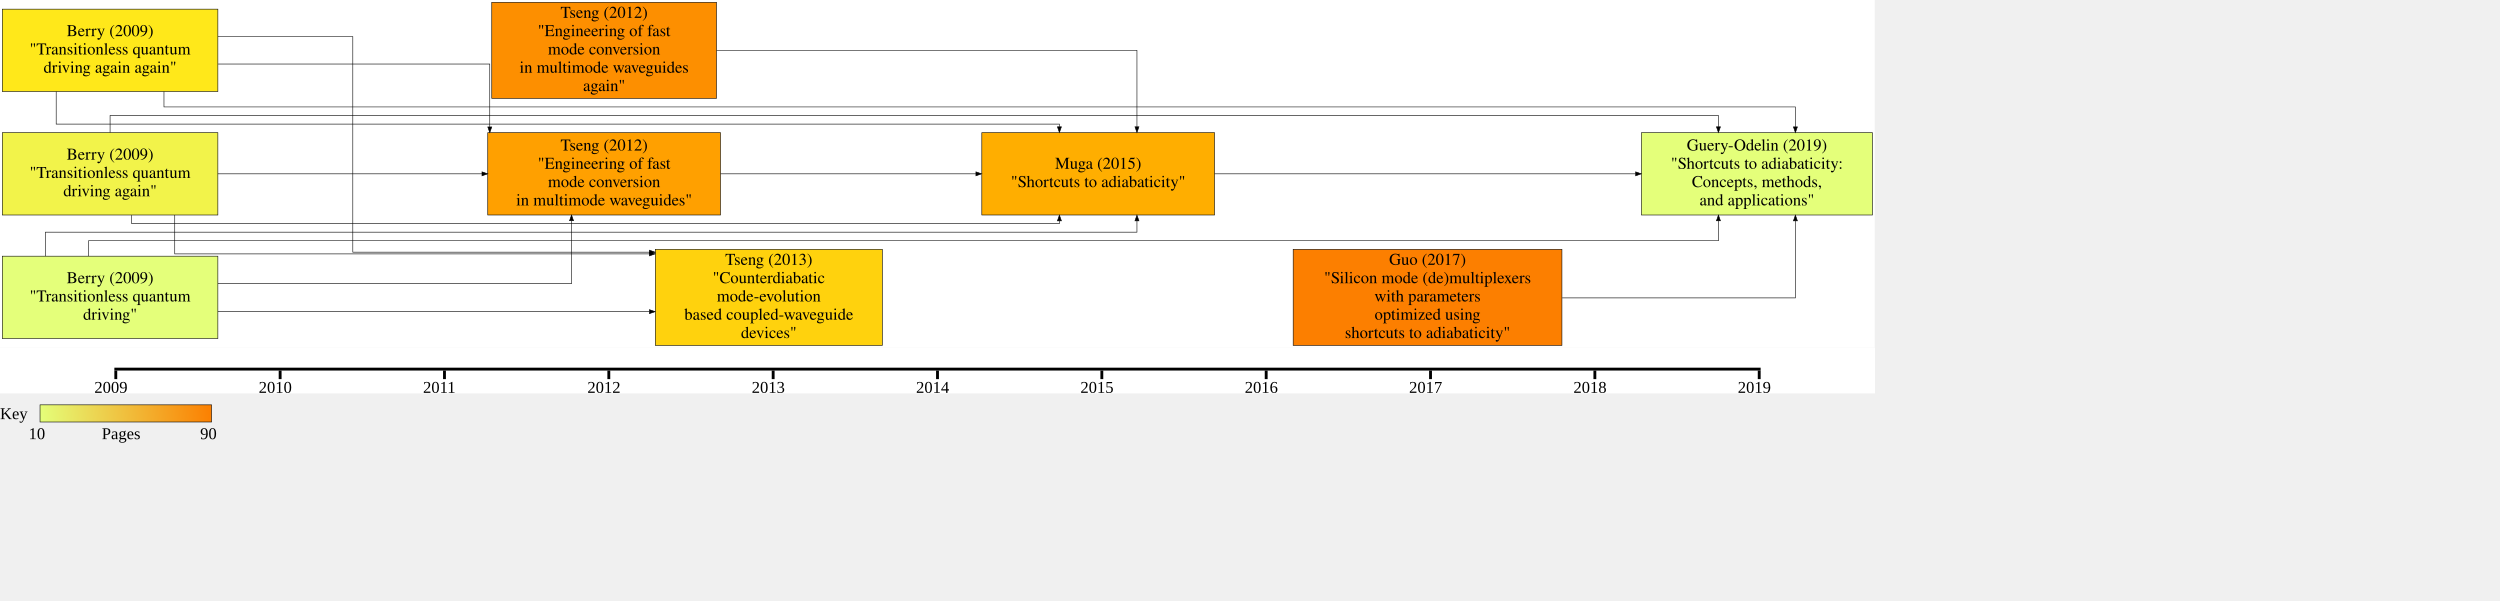
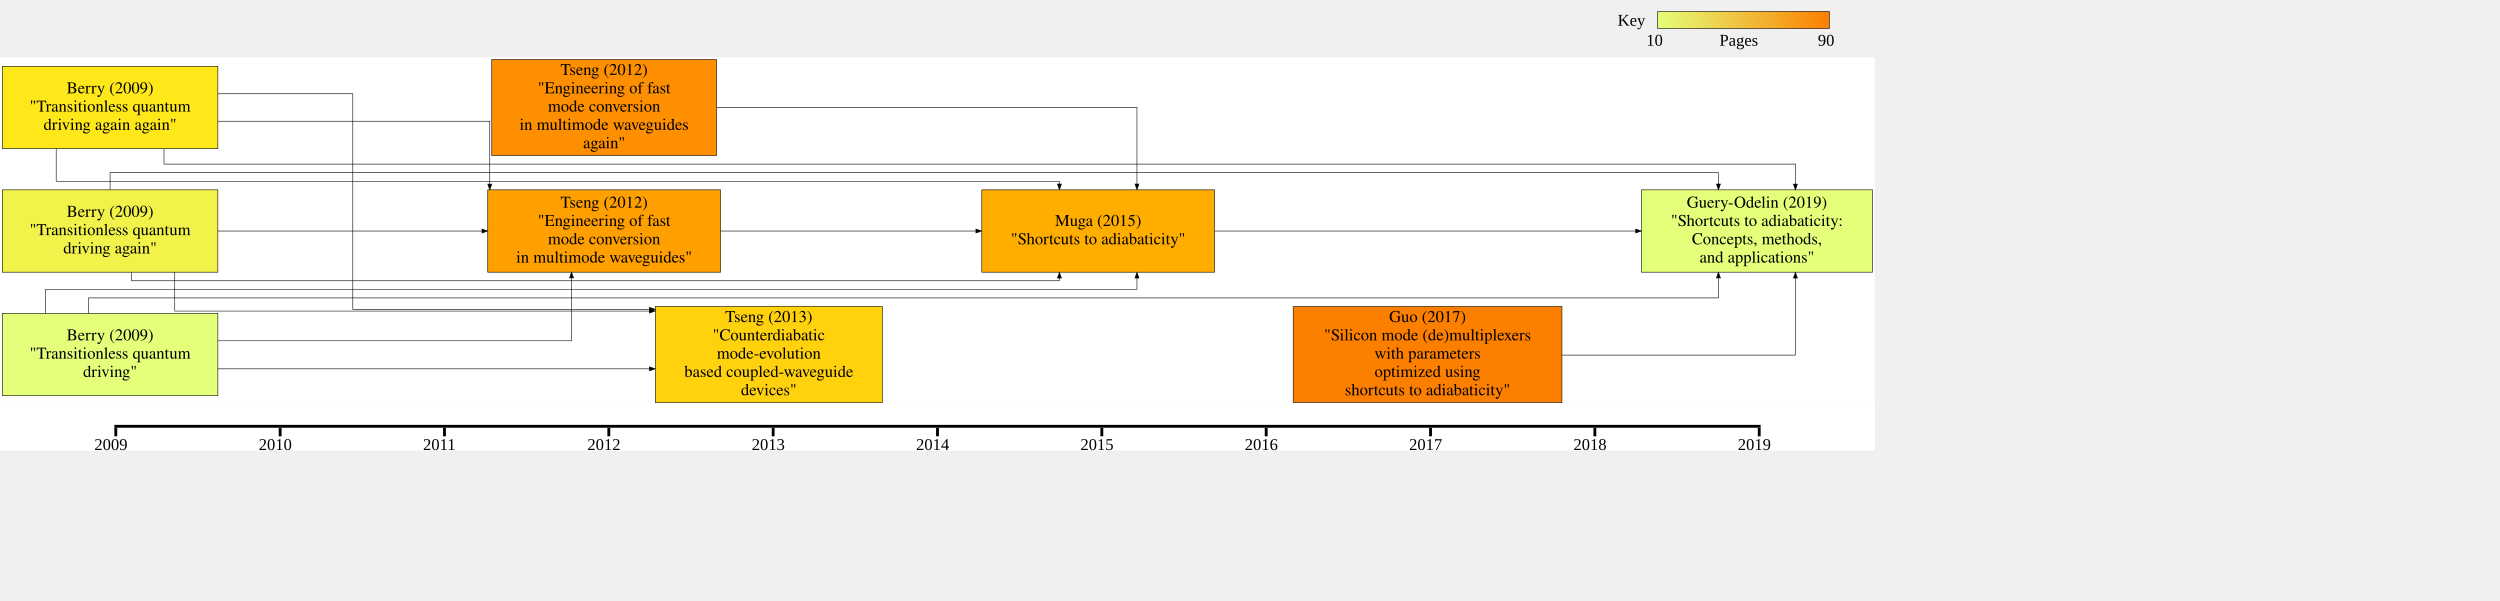
<svg xmlns="http://www.w3.org/2000/svg" xmlns:xlink="http://www.w3.org/1999/xlink" version="1.1" width="3279pt" viewBox="0 0 3279pt 788pt" height="788pt">
  <g>
-     <g>
+     <g transform="translate(0, 100) scale(1) ">
      <g id="graph0" class="graph" transform="scale(1 1) rotate(0) translate(4 604)">
        <polygon fill="white" stroke="transparent" points="-4,4 -4,-604 3274.5,-604 3274.5,4 -4,4" />
        <g id="node1" class="node">
          <g id="a_node1">
            <a xlink:href="http://www.google.com" xlink:title="Berry (2009)&#10;&quot;Transitionless quantum&#10;driving&quot;">
              <polygon fill="#e4ff7a" stroke="black" points="377,-156 0,-156 0,-12 377,-12 377,-156" />
              <text text-anchor="middle" x="188.5" y="-108.8" font-family="Times,serif" font-size="29.00">Berry (2009)</text>
              <text text-anchor="middle" x="188.5" y="-76.8" font-family="Times,serif" font-size="29.00">"Transitionless quantum</text>
              <text text-anchor="middle" x="188.5" y="-44.8" font-family="Times,serif" font-size="29.00">driving"</text>
            </a>
          </g>
        </g>
        <g id="node2" class="node">
          <g id="a_node2">
            <a xlink:href="/home/aztar/Downloads/Paper.pdf" xlink:title="Tseng (2013)&#10;&quot;Counterdiabatic&#10;mode-evolution&#10;based coupled-waveguide&#10;devices&quot;">
              <polygon fill="#ffd20d" stroke="black" points="1539,-168 1142,-168 1142,0 1539,0 1539,-168" />
              <text text-anchor="middle" x="1340.5" y="-140.8" font-family="Times,serif" font-size="29.00">Tseng (2013)</text>
              <text text-anchor="middle" x="1340.5" y="-108.8" font-family="Times,serif" font-size="29.00">"Counterdiabatic</text>
              <text text-anchor="middle" x="1340.5" y="-76.8" font-family="Times,serif" font-size="29.00">mode-evolution</text>
              <text text-anchor="middle" x="1340.5" y="-44.8" font-family="Times,serif" font-size="29.00">based coupled-waveguide</text>
              <text text-anchor="middle" x="1340.5" y="-12.8" font-family="Times,serif" font-size="29.00">devices"</text>
            </a>
          </g>
        </g>
        <g id="edge1" class="edge">
          <path fill="none" stroke="black" d="M377.12,-59C377.12,-59 1131.7,-59 1131.7,-59" />
          <polygon fill="black" stroke="black" points="1131.7,-62.5 1141.7,-59 1131.7,-55.5 1131.7,-62.5" />
        </g>
        <g id="node3" class="node">
          <polygon fill="#ffae00" stroke="black" points="2120,-372 1713,-372 1713,-228 2120,-228 2120,-372" />
          <text text-anchor="middle" x="1916.5" y="-308.8" font-family="Times,serif" font-size="29.00">Muga (2015)</text>
          <text text-anchor="middle" x="1916.5" y="-276.8" font-family="Times,serif" font-size="29.00">"Shortcuts to adiabaticity"</text>
        </g>
        <g id="edge2" class="edge">
          <path fill="none" stroke="black" d="M75.4,-156.2C75.4,-178.82 75.4,-198 75.4,-198 75.4,-198 1984.3,-198 1984.3,-198 1984.3,-198 1984.3,-217.78 1984.3,-217.78" />
          <polygon fill="black" stroke="black" points="1980.8,-217.78 1984.3,-227.78 1987.8,-217.78 1980.8,-217.78" />
        </g>
        <g id="node4" class="node">
          <polygon fill="#ffa000" stroke="black" points="1256,-372 849,-372 849,-228 1256,-228 1256,-372" />
          <text text-anchor="middle" x="1052.5" y="-340.8" font-family="Times,serif" font-size="29.00">Tseng (2012)</text>
          <text text-anchor="middle" x="1052.5" y="-308.8" font-family="Times,serif" font-size="29.00">"Engineering of fast</text>
          <text text-anchor="middle" x="1052.5" y="-276.8" font-family="Times,serif" font-size="29.00">mode conversion</text>
          <text text-anchor="middle" x="1052.5" y="-244.8" font-family="Times,serif" font-size="29.00">in multimode waveguides"</text>
        </g>
        <g id="edge3" class="edge">
          <path fill="none" stroke="black" d="M377.2,-108C615.69,-108 995.5,-108 995.5,-108 995.5,-108 995.5,-217.96 995.5,-217.96" />
          <polygon fill="black" stroke="black" points="992,-217.96 995.5,-227.96 999,-217.96 992,-217.96" />
        </g>
        <g id="node5" class="node">
          <polygon fill="#e4ff7a" stroke="black" points="3270.5,-372 2866.5,-372 2866.5,-228 3270.5,-228 3270.5,-372" />
          <text text-anchor="middle" x="3068.5" y="-340.8" font-family="Times,serif" font-size="29.00">Guery-Odelin (2019)</text>
          <text text-anchor="middle" x="3068.5" y="-308.8" font-family="Times,serif" font-size="29.00">"Shortcuts to adiabaticity:</text>
          <text text-anchor="middle" x="3068.5" y="-276.8" font-family="Times,serif" font-size="29.00">Concepts, methods,</text>
          <text text-anchor="middle" x="3068.5" y="-244.8" font-family="Times,serif" font-size="29.00">and applications"</text>
        </g>
        <g id="edge4" class="edge">
          <path fill="none" stroke="black" d="M150.8,-156.21C150.8,-171.43 150.8,-183 150.8,-183 150.8,-183 3001.2,-183 3001.2,-183 3001.2,-183 3001.2,-217.9 3001.2,-217.9" />
          <polygon fill="black" stroke="black" points="2997.7,-217.9 3001.2,-227.9 3004.7,-217.9 2997.7,-217.9" />
        </g>
        <g id="edge5" class="edge">
          <path fill="none" stroke="black" d="M2120.1,-300C2120.1,-300 2856.4,-300 2856.4,-300" />
          <polygon fill="black" stroke="black" points="2856.4,-303.5 2866.4,-300 2856.4,-296.5 2856.4,-303.5" />
        </g>
        <g id="edge6" class="edge">
          <path fill="none" stroke="black" d="M1256.2,-300C1256.2,-300 1702.7,-300 1702.7,-300" />
          <polygon fill="black" stroke="black" points="1702.7,-303.5 1712.7,-300 1702.7,-296.5 1702.7,-303.5" />
        </g>
        <g id="node6" class="node">
          <g id="a_node6">
            <a xlink:href="http://www.google.com" xlink:title="Berry (2009)&#10;&quot;Transitionless quantum&#10;driving again&quot;">
              <polygon fill="#f2f34a" stroke="black" points="377,-372 0,-372 0,-228 377,-228 377,-372" />
              <text text-anchor="middle" x="188.5" y="-324.8" font-family="Times,serif" font-size="29.00">Berry (2009)</text>
              <text text-anchor="middle" x="188.5" y="-292.8" font-family="Times,serif" font-size="29.00">"Transitionless quantum</text>
              <text text-anchor="middle" x="188.5" y="-260.8" font-family="Times,serif" font-size="29.00">driving again"</text>
            </a>
          </g>
        </g>
        <g id="edge7" class="edge">
          <path fill="none" stroke="black" d="M301.6,-227.95C301.6,-193.65 301.6,-160 301.6,-160 301.6,-160 1131.7,-160 1131.7,-160" />
          <polygon fill="black" stroke="black" points="1131.7,-163.5 1141.7,-160 1131.7,-156.5 1131.7,-163.5" />
        </g>
        <g id="edge8" class="edge">
          <path fill="none" stroke="black" d="M226.2,-227.76C226.2,-218.96 226.2,-213 226.2,-213 226.2,-213 1848.7,-213 1848.7,-213 1848.7,-213 1848.7,-217.76 1848.7,-217.76" />
          <polygon fill="black" stroke="black" points="1845.2,-217.76 1848.7,-227.76 1852.2,-217.76 1845.2,-217.76" />
        </g>
        <g id="edge9" class="edge">
          <path fill="none" stroke="black" d="M377.04,-300C377.04,-300 838.91,-300 838.91,-300" />
          <polygon fill="black" stroke="black" points="838.91,-303.5 848.91,-300 838.91,-296.5 838.91,-303.5" />
        </g>
        <g id="edge10" class="edge">
          <path fill="none" stroke="black" d="M188.5,-372.22C188.5,-388.97 188.5,-402 188.5,-402 188.5,-402 3001.2,-402 3001.2,-402 3001.2,-402 3001.2,-382.22 3001.2,-382.22" />
          <polygon fill="black" stroke="black" points="3004.7,-382.22 3001.2,-372.22 2997.7,-382.22 3004.7,-382.22" />
        </g>
        <g id="node7" class="node">
          <g id="a_node7">
            <a xlink:href="http://www.google.com" xlink:title="Berry (2009)&#10;&quot;Transitionless quantum&#10;driving again again&quot;">
              <polygon fill="#ffe81a" stroke="black" points="377,-588 0,-588 0,-444 377,-444 377,-588" />
              <text text-anchor="middle" x="188.5" y="-540.8" font-family="Times,serif" font-size="29.00">Berry (2009)</text>
              <text text-anchor="middle" x="188.5" y="-508.8" font-family="Times,serif" font-size="29.00">"Transitionless quantum</text>
              <text text-anchor="middle" x="188.5" y="-476.8" font-family="Times,serif" font-size="29.00">driving again again"</text>
            </a>
          </g>
        </g>
        <g id="edge11" class="edge">
          <path fill="none" stroke="black" d="M377.16,-540C490.54,-540 613,-540 613,-540 613,-540 613,-163 613,-163 613,-163 1131.7,-163 1131.7,-163" />
          <polygon fill="black" stroke="black" points="1131.7,-166.5 1141.7,-163 1131.7,-159.5 1131.7,-166.5" />
        </g>
        <g id="edge12" class="edge">
          <path fill="none" stroke="black" d="M94.25,-443.96C94.25,-414.41 94.25,-387 94.25,-387 94.25,-387 1848.7,-387 1848.7,-387 1848.7,-387 1848.7,-382.24 1848.7,-382.24" />
          <polygon fill="black" stroke="black" points="1852.2,-382.24 1848.7,-372.24 1845.2,-382.24 1852.2,-382.24" />
        </g>
        <g id="edge13" class="edge">
          <path fill="none" stroke="black" d="M377.44,-492C573.73,-492 852.5,-492 852.5,-492 852.5,-492 852.5,-382.04 852.5,-382.04" />
          <polygon fill="black" stroke="black" points="856,-382.04 852.5,-372.04 849,-382.04 856,-382.04" />
        </g>
        <g id="edge14" class="edge">
          <path fill="none" stroke="black" d="M282.75,-443.79C282.75,-428.57 282.75,-417 282.75,-417 282.75,-417 3135.8,-417 3135.8,-417 3135.8,-417 3135.8,-382.1 3135.8,-382.1" />
          <polygon fill="black" stroke="black" points="3139.3,-382.1 3135.8,-372.1 3132.3,-382.1 3139.3,-382.1" />
        </g>
        <g id="node8" class="node">
          <polygon fill="#fd8f00" stroke="black" points="1249,-600 856,-600 856,-432 1249,-432 1249,-600" />
          <text text-anchor="middle" x="1052.5" y="-572.8" font-family="Times,serif" font-size="29.00">Tseng (2012)</text>
          <text text-anchor="middle" x="1052.5" y="-540.8" font-family="Times,serif" font-size="29.00">"Engineering of fast</text>
          <text text-anchor="middle" x="1052.5" y="-508.8" font-family="Times,serif" font-size="29.00">mode conversion</text>
          <text text-anchor="middle" x="1052.5" y="-476.8" font-family="Times,serif" font-size="29.00">in multimode waveguides</text>
          <text text-anchor="middle" x="1052.5" y="-444.8" font-family="Times,serif" font-size="29.00">again"</text>
        </g>
        <g id="edge15" class="edge">
          <path fill="none" stroke="black" d="M1249.3,-516C1522.7,-516 1984.3,-516 1984.3,-516 1984.3,-516 1984.3,-382.23 1984.3,-382.23" />
          <polygon fill="black" stroke="black" points="1987.8,-382.23 1984.3,-372.23 1980.8,-382.23 1987.8,-382.23" />
        </g>
        <g id="node9" class="node">
          <polygon fill="#fc7f00" stroke="black" points="2727.5,-168 2257.5,-168 2257.5,0 2727.5,0 2727.5,-168" />
          <text text-anchor="middle" x="2492.5" y="-140.8" font-family="Times,serif" font-size="29.00">Guo (2017)</text>
          <text text-anchor="middle" x="2492.5" y="-108.8" font-family="Times,serif" font-size="29.00">"Silicon mode (de)multiplexers</text>
          <text text-anchor="middle" x="2492.5" y="-76.8" font-family="Times,serif" font-size="29.00">with parameters</text>
          <text text-anchor="middle" x="2492.5" y="-44.8" font-family="Times,serif" font-size="29.00">optimized using</text>
          <text text-anchor="middle" x="2492.5" y="-12.8" font-family="Times,serif" font-size="29.00">shortcuts to adiabaticity"</text>
        </g>
        <g id="edge16" class="edge">
          <path fill="none" stroke="black" d="M2727.9,-83C2911.6,-83 3135.8,-83 3135.8,-83 3135.8,-83 3135.8,-217.74 3135.8,-217.74" />
          <polygon fill="black" stroke="black" points="3132.3,-217.74 3135.8,-227.74 3139.3,-217.74 3132.3,-217.74" />
        </g>
      </g>
    </g>
-     <g transform="translate(0, 688) scale(1) ">
+     <g transform="translate(0, 788) scale(1) ">
      <defs>
</defs>
      <rect x="0" y="-80" width="3279" height="80" fill="white" />
      <rect x="200" y="-45.0" width="2879" height="5" fill="black" />
      <rect x="200.0" y="-40.0" width="5" height="15" fill="black" />
      <text x="165.0" y="-1.0" font-size="29">2009</text>
      <rect x="487.4" y="-40.0" width="5" height="15" fill="black" />
      <text x="452.4" y="-1.0" font-size="29">2010</text>
      <rect x="774.8" y="-40.0" width="5" height="15" fill="black" />
      <text x="739.8" y="-1.0" font-size="29">2011</text>
      <rect x="1062.2" y="-40.0" width="5" height="15" fill="black" />
      <text x="1027.2" y="-1.0" font-size="29">2012</text>
      <rect x="1349.6" y="-40.0" width="5" height="15" fill="black" />
      <text x="1314.6" y="-1.0" font-size="29">2013</text>
      <rect x="1637.0" y="-40.0" width="5" height="15" fill="black" />
      <text x="1602.0" y="-1.0" font-size="29">2014</text>
      <rect x="1924.4" y="-40.0" width="5" height="15" fill="black" />
      <text x="1889.4" y="-1.0" font-size="29">2015</text>
      <rect x="2211.8" y="-40.0" width="5" height="15" fill="black" />
      <text x="2176.8" y="-1.0" font-size="29">2016</text>
      <rect x="2499.2" y="-40.0" width="5" height="15" fill="black" />
      <text x="2464.2" y="-1.0" font-size="29">2017</text>
      <rect x="2786.6" y="-40.0" width="5" height="15" fill="black" />
      <text x="2751.6" y="-1.0" font-size="29">2018</text>
      <rect x="3074.0" y="-40.0" width="5" height="15" fill="black" />
      <text x="3039.0" y="-1.0" font-size="29">2019</text>
    </g>
-     <g transform="translate(0, 788) scale(1) ">
+     <g transform="translate(2829, 100) scale(1) ">
      <defs>
        <linearGradient x1="70" y1="-50" x2="370" y2="-80" gradientUnits="userSpaceOnUse" id="d0">
          <stop offset="0" stop-color="#e4ff7a" stop-opacity="1" />
          <stop offset="1" stop-color="#fc7f00" stop-opacity="1" />
        </linearGradient>
      </defs>
      <text x="0" y="-55" font-size="29">Key</text>
      <text x="50" y="-20" font-size="29">10</text>
      <text x="178" y="-20" font-size="29">Pages</text>
      <text x="350" y="-20" font-size="29">90</text>
      <rect x="70" y="-80" width="300" height="30" stroke="black" stroke-width="1" fill="url(#d0)" />
    </g>
  </g>
</svg>
